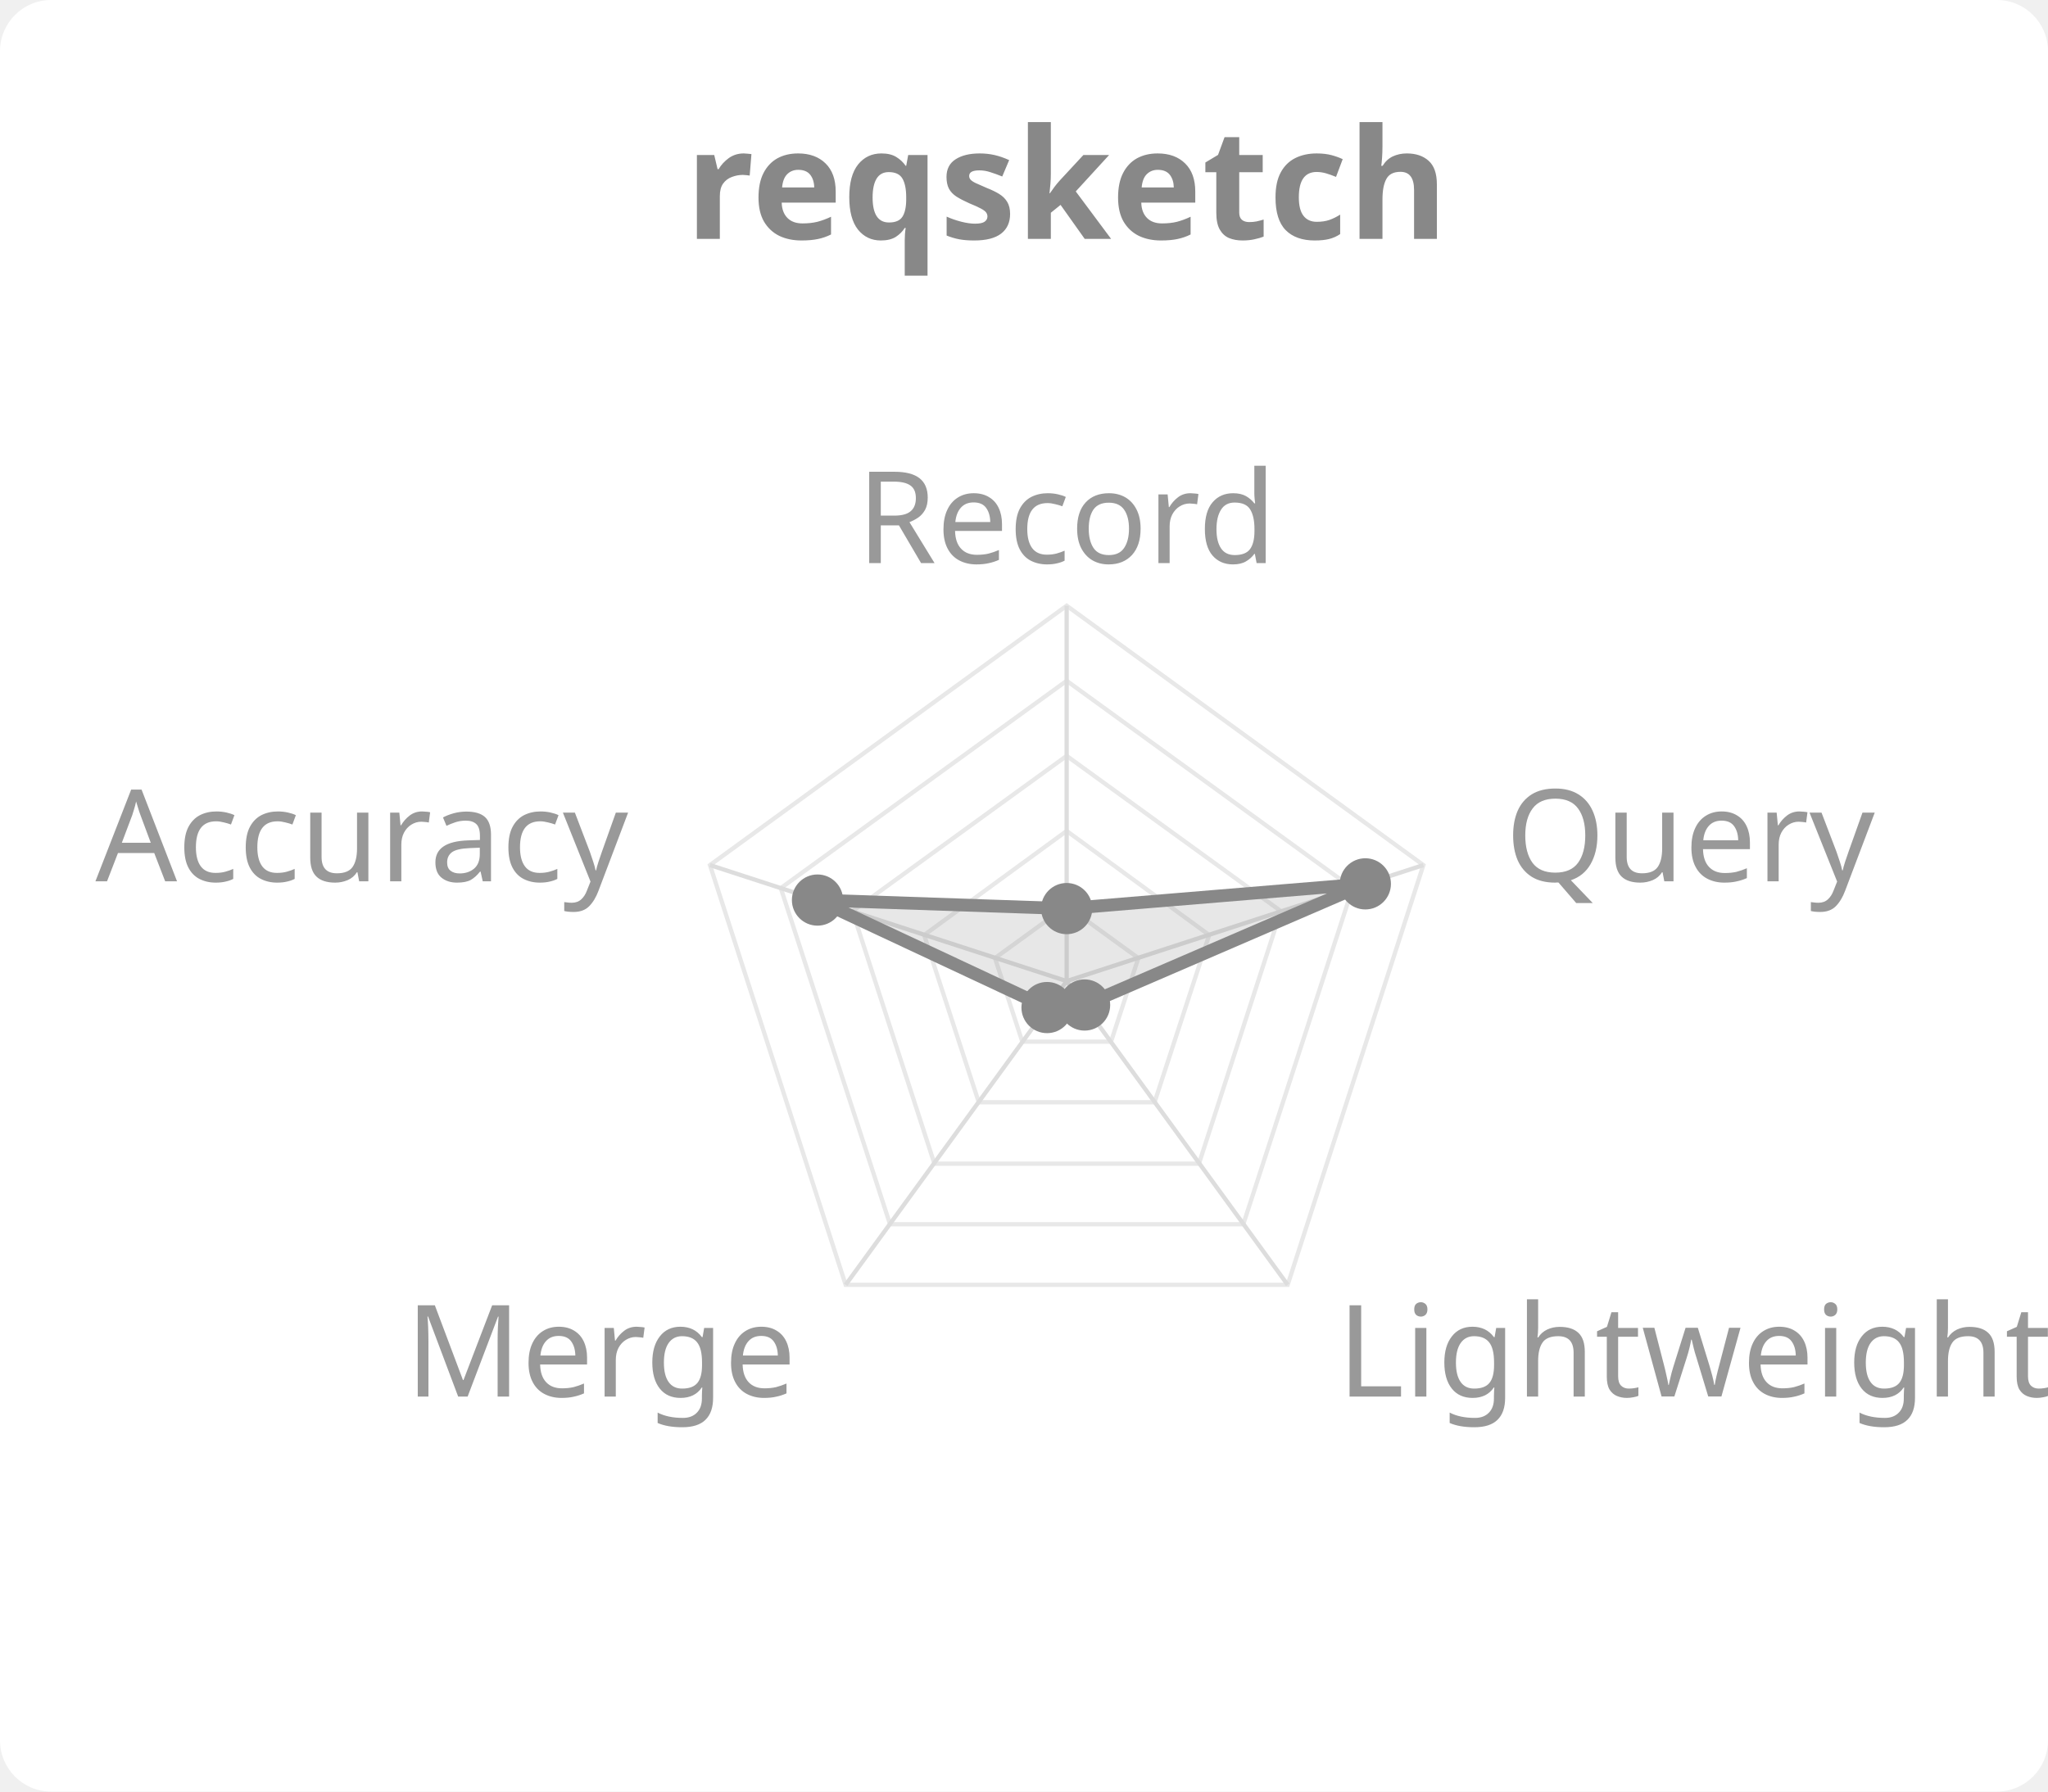
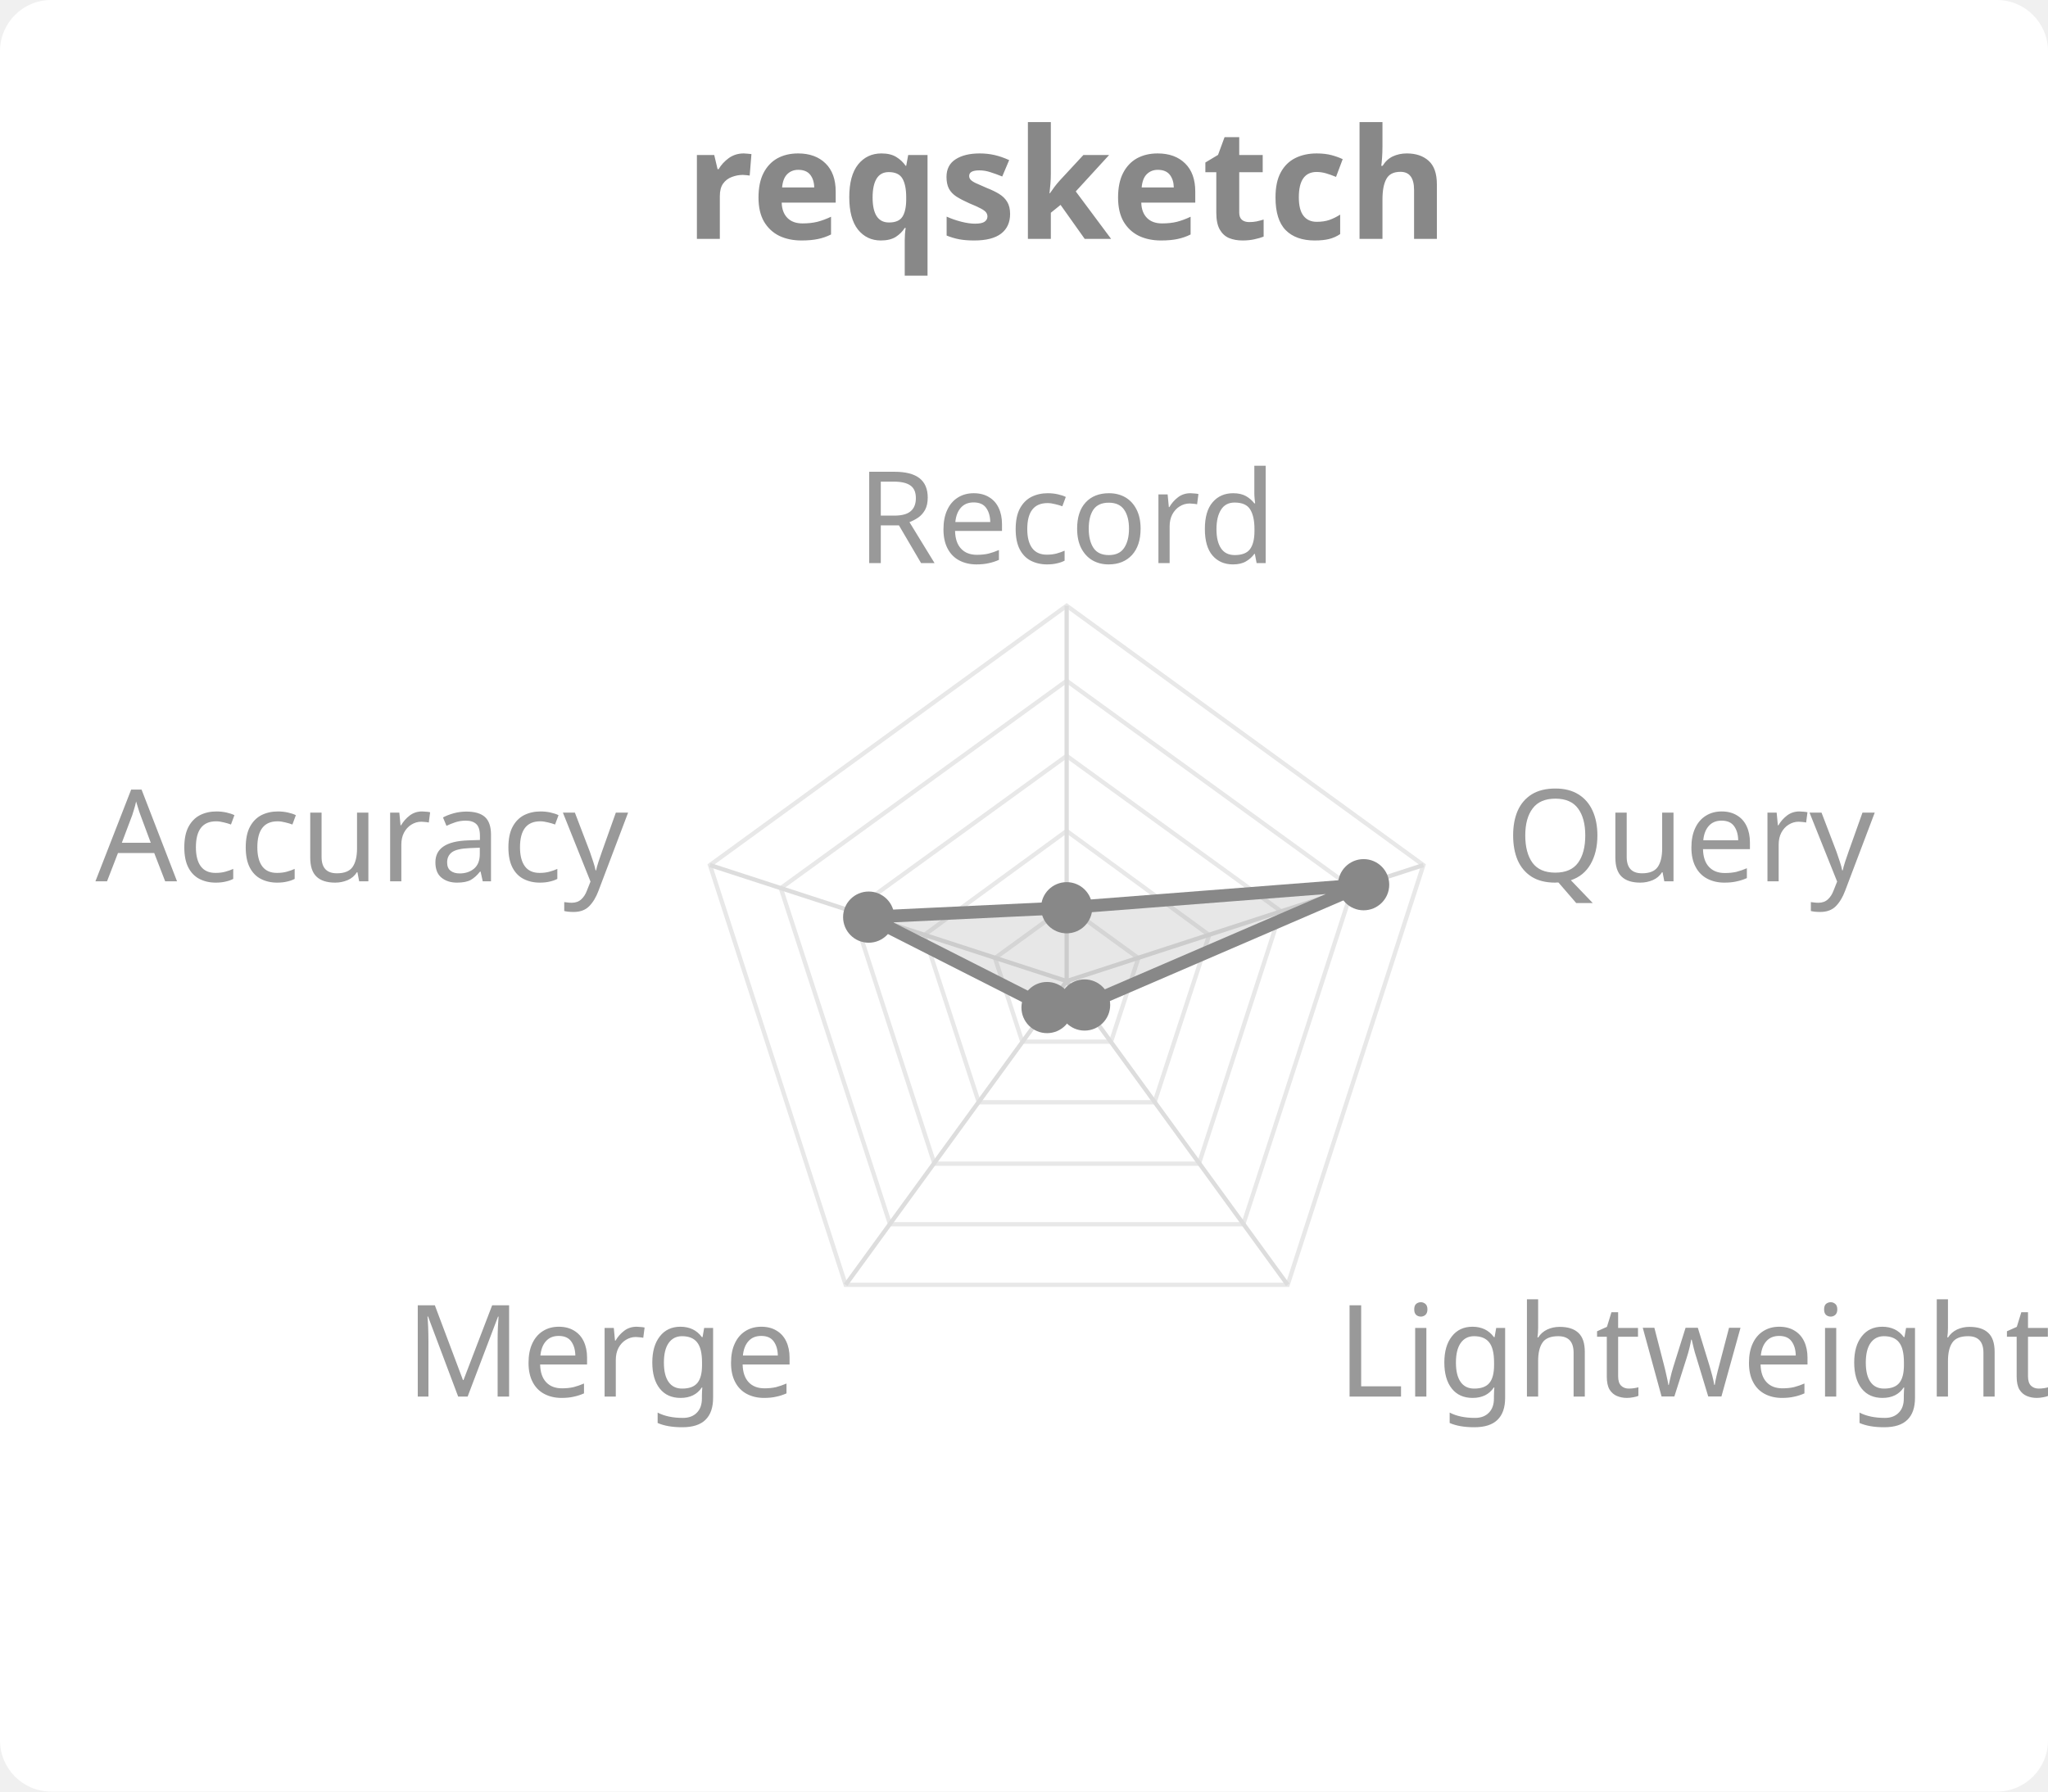
<svg xmlns="http://www.w3.org/2000/svg" viewBox="0 0 240 210" width="240" height="210">
  <rect x="0.0" y="0.0" width="240.0" height="210.0" fill="white" rx="6" />
  <text x="125.0" y="28.0" font-family="system-ui,sans-serif" font-size="18" font-weight="600" fill="#888888" text-anchor="middle">reqsketch</text>
  <polygon points="125.0,106.2 133.4,112.3 130.2,122.1 119.8,122.1 116.6,112.3" fill="none" stroke="#e8e8e8" stroke-width="0.5" />
  <polygon points="125.0,97.4 141.7,109.6 135.3,129.2 114.7,129.2 108.3,109.6" fill="none" stroke="#e8e8e8" stroke-width="0.5" />
  <polygon points="125.0,88.6 150.1,106.8 140.5,136.4 109.5,136.4 99.9,106.8" fill="none" stroke="#e8e8e8" stroke-width="0.5" />
  <polygon points="125.0,79.8 158.5,104.1 145.7,143.5 104.3,143.5 91.5,104.1" fill="none" stroke="#e8e8e8" stroke-width="0.5" />
  <polygon points="125.0,71.0 166.8,101.4 150.9,150.6 99.1,150.6 83.2,101.4" fill="none" stroke="#e8e8e8" stroke-width="0.5" />
  <line x1="125" y1="115" x2="125.0" y2="71.0" stroke="#ddd" stroke-width="0.5" />
  <line x1="125" y1="115" x2="166.8" y2="101.4" stroke="#ddd" stroke-width="0.5" />
  <line x1="125" y1="115" x2="150.9" y2="150.6" stroke="#ddd" stroke-width="0.5" />
  <line x1="125" y1="115" x2="99.1" y2="150.6" stroke="#ddd" stroke-width="0.5" />
  <line x1="125" y1="115" x2="83.2" y2="101.4" stroke="#ddd" stroke-width="0.5" />
  <text x="125.0" y="66.0" font-family="system-ui,sans-serif" font-size="15" fill="#999" text-anchor="middle">Record</text>
  <text x="176.4" y="103.3" font-family="system-ui,sans-serif" font-size="15" fill="#999" text-anchor="start">Query</text>
  <text x="156.7" y="163.7" font-family="system-ui,sans-serif" font-size="15" fill="#999" text-anchor="start">Lightweight</text>
  <text x="93.3" y="163.7" font-family="system-ui,sans-serif" font-size="15" fill="#999" text-anchor="end">Merge</text>
  <text x="73.6" y="103.3" font-family="system-ui,sans-serif" font-size="15" fill="#999" text-anchor="end">Accuracy</text>
-   <polygon points="125.0,106.5 160.0,103.6 127.1,117.8 122.7,118.1 95.8,105.5" fill="#888888" fill-opacity="0.20" stroke="#888888" stroke-width="1.5" />
-   <circle cx="125.0" cy="106.5" r="3" fill="#888888" />
-   <circle cx="160.0" cy="103.6" r="3" fill="#888888" />
+   <polygon points="125.0,106.4 159.8,103.7 127.1,117.8 122.7,118.1 101.8,107.5" fill="#888888" fill-opacity="0.20" stroke="#888888" stroke-width="1.5" />
+   <circle cx="125.0" cy="106.4" r="3" fill="#888888" />
+   <circle cx="159.8" cy="103.7" r="3" fill="#888888" />
  <circle cx="127.1" cy="117.8" r="3" fill="#888888" />
  <circle cx="122.7" cy="118.1" r="3" fill="#888888" />
-   <circle cx="95.8" cy="105.5" r="3" fill="#888888" />
+   <circle cx="101.8" cy="107.5" r="3" fill="#888888" />
</svg>
